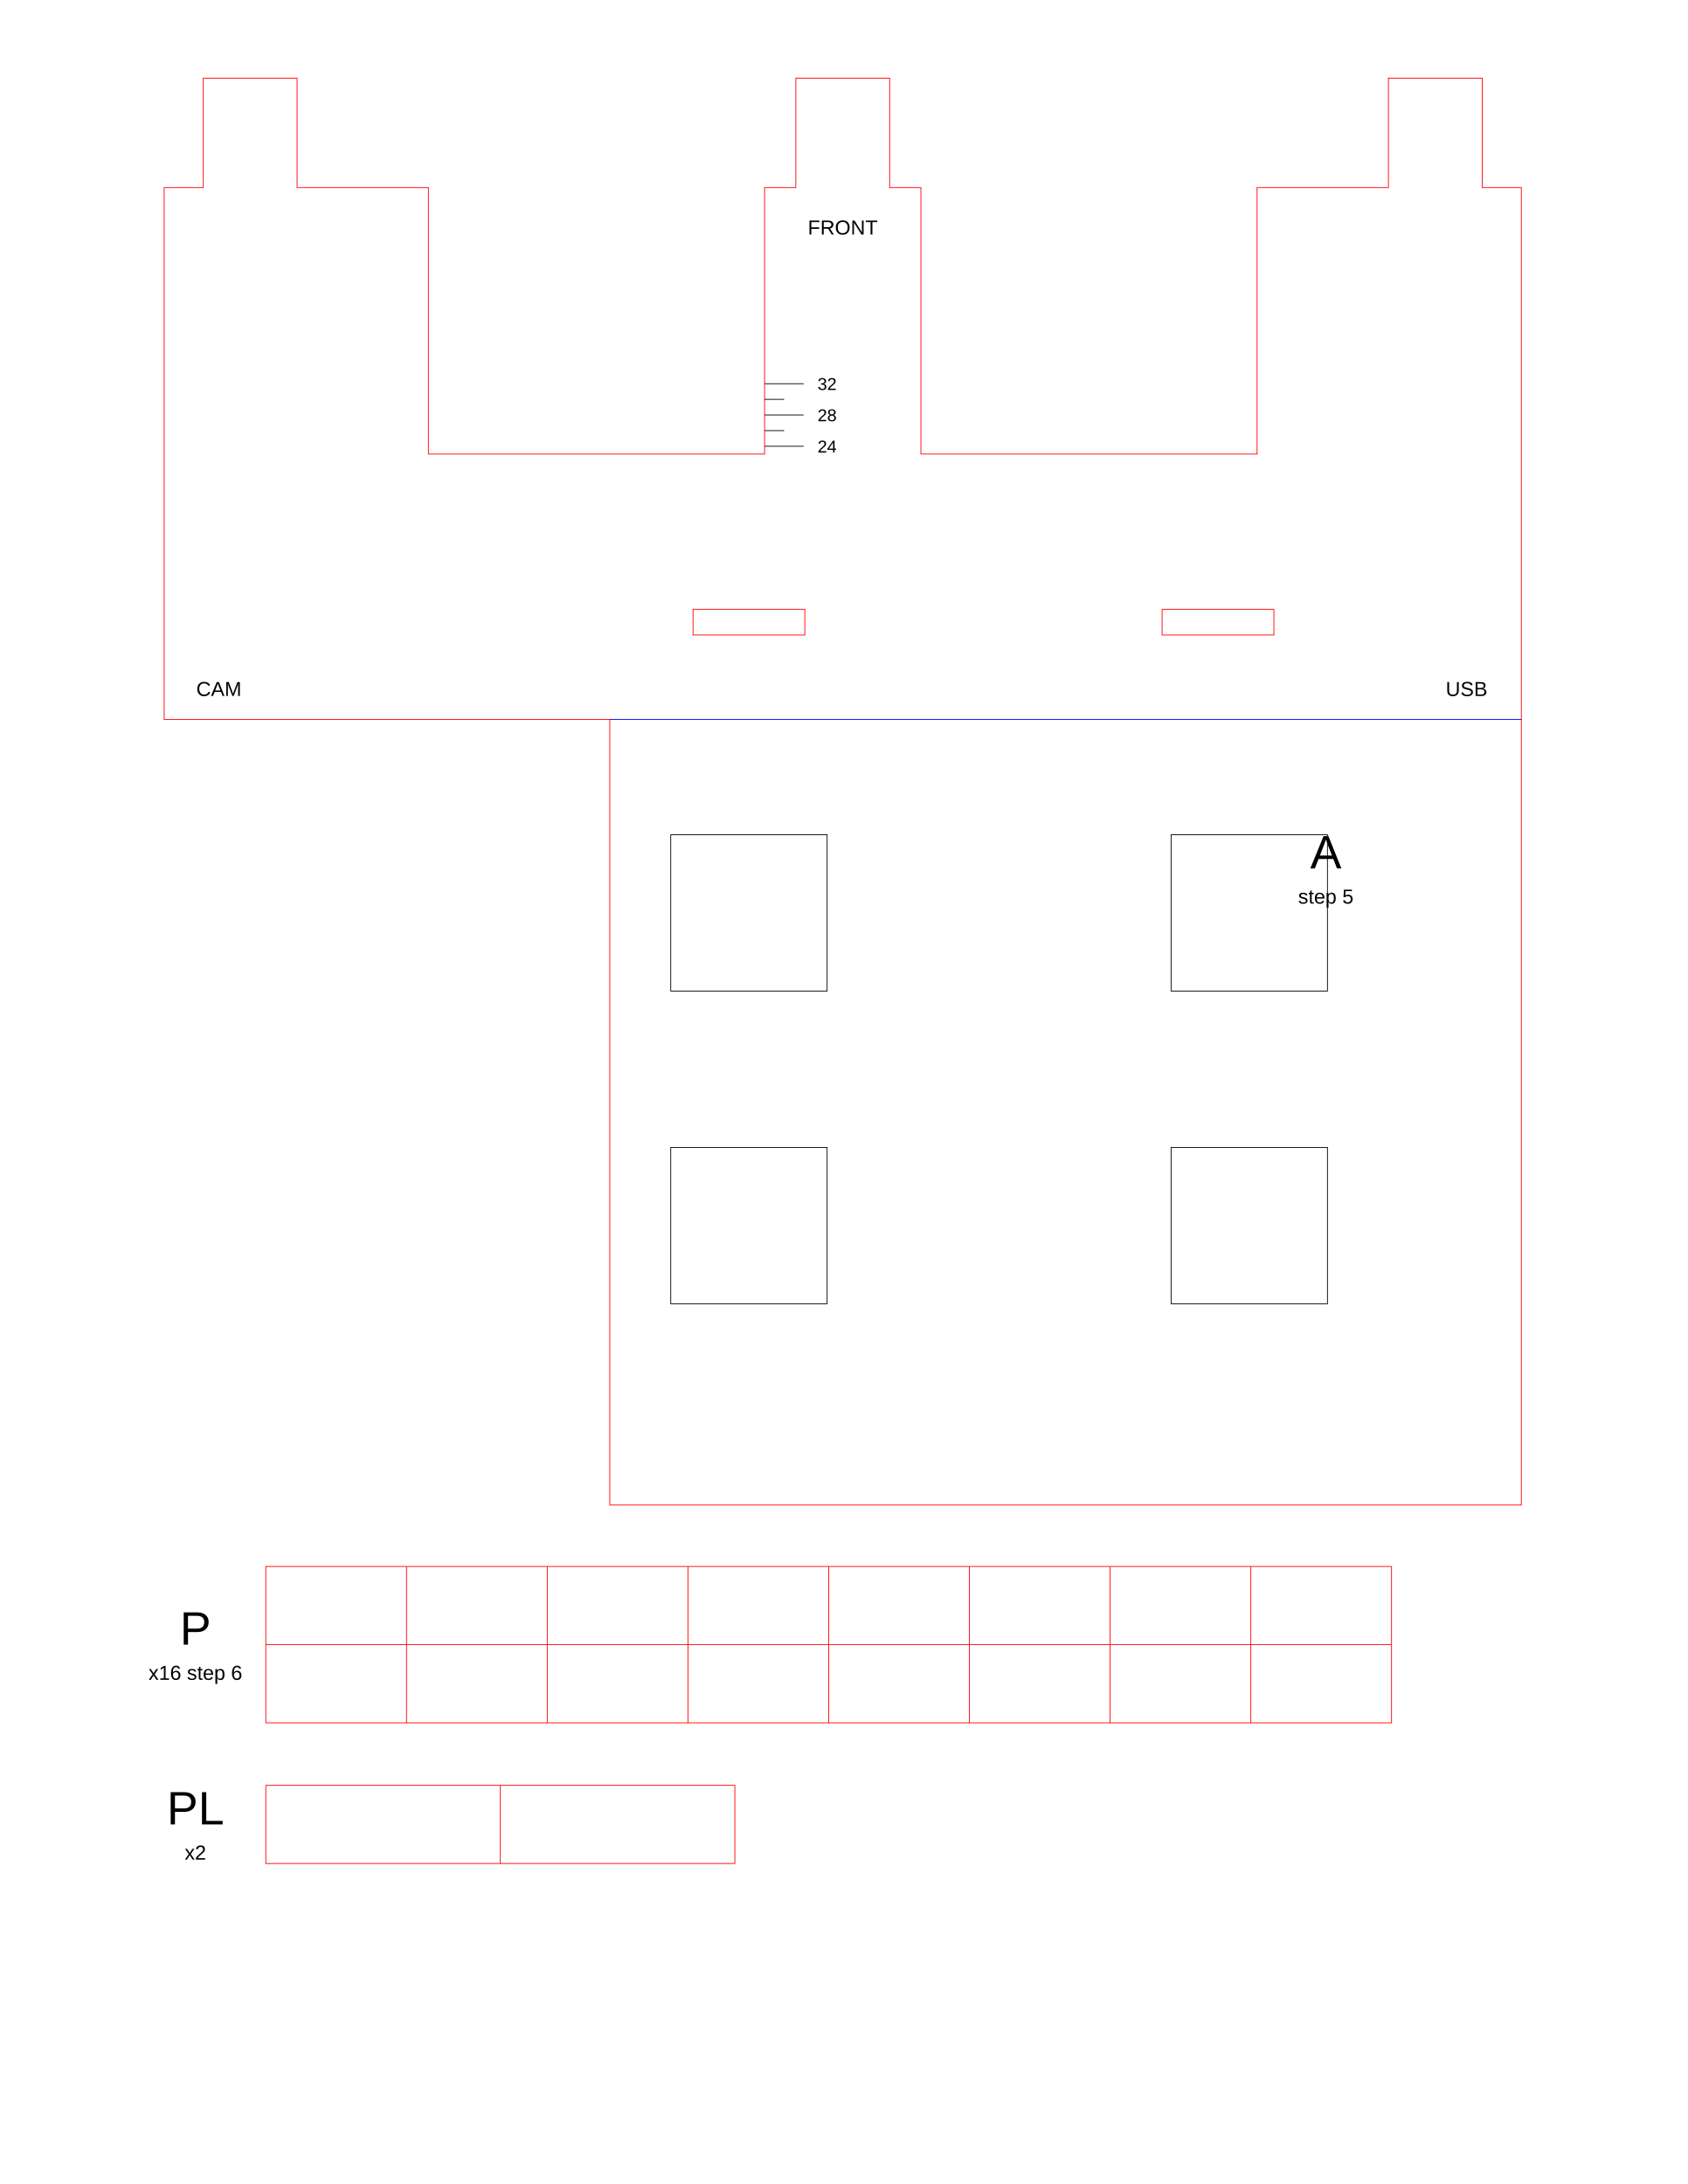
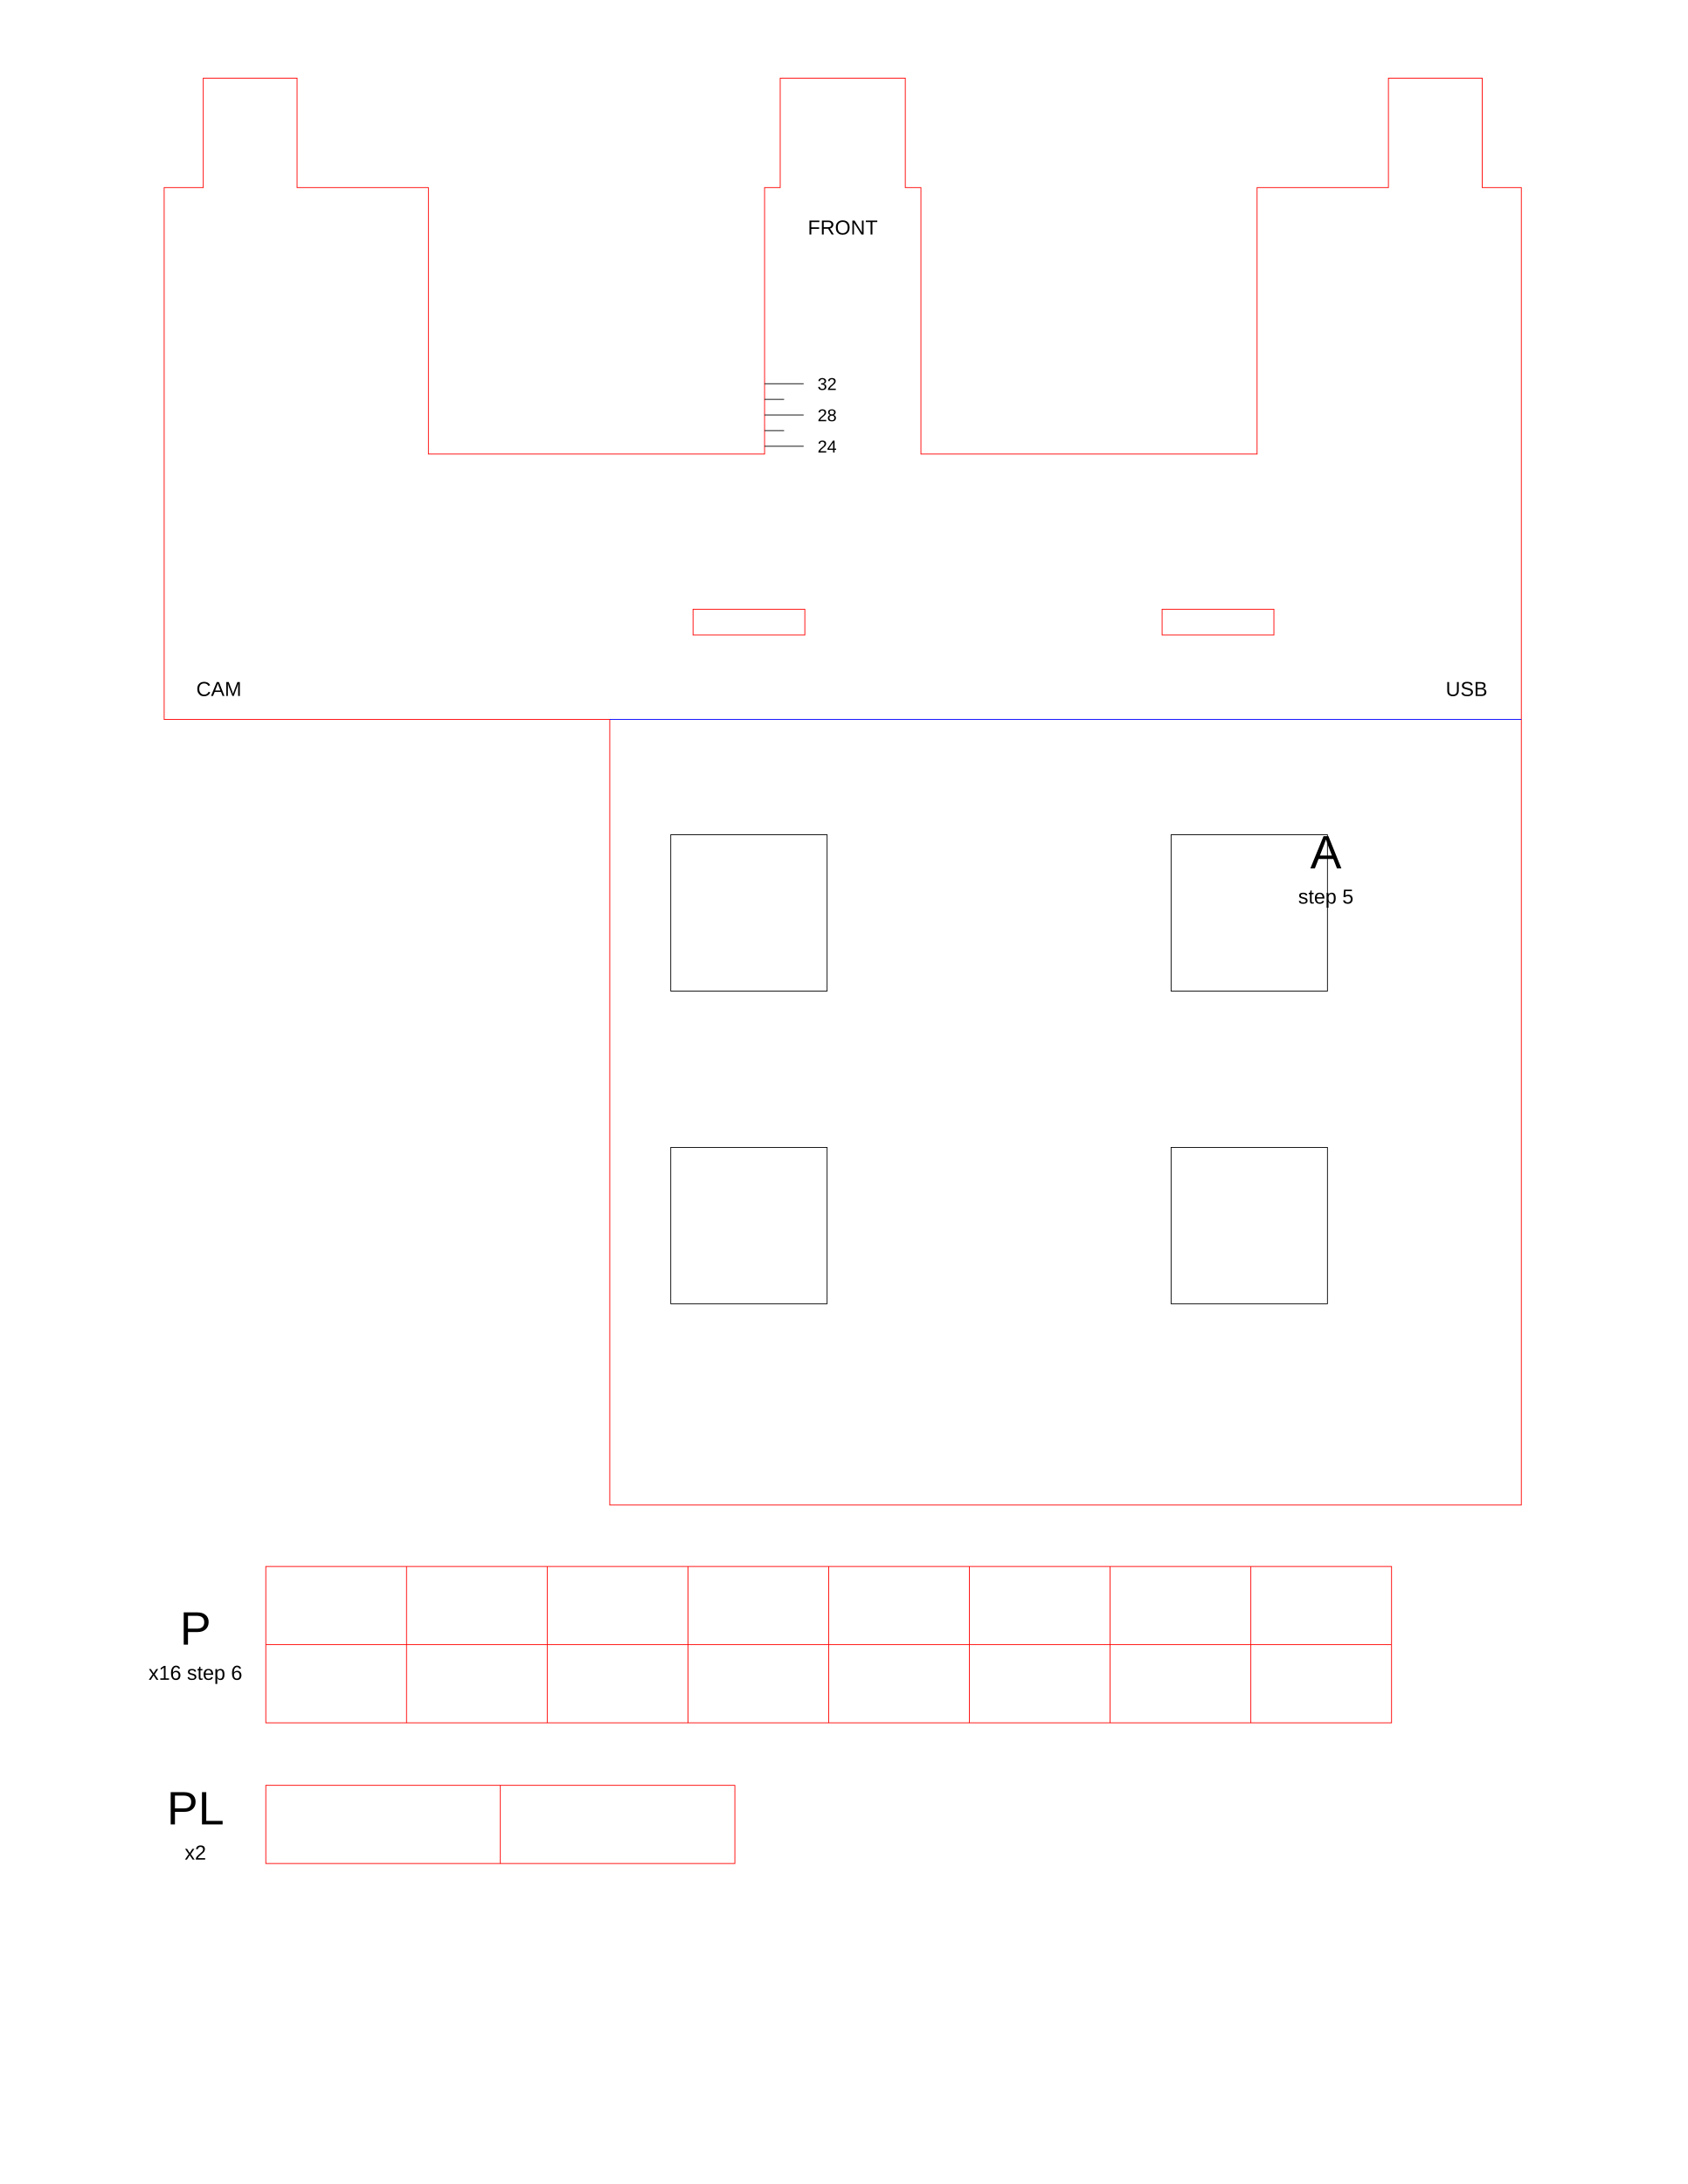
<svg xmlns="http://www.w3.org/2000/svg" width="215.9mm" height="279.4mm" viewBox="0 0 215.9 279.4">
-   <path fill="none" stroke="#ff0000" stroke-width="0.1" d="M26.000,24.000 L26.000,10.000 L38.000,10.000 L38.000,24.000 L54.800,24.000 L54.800,58.090 L97.800,58.090 L97.800,24.000 L101.800,24.000 L101.800,10.000 L113.800,10.000 L113.800,24.000 L117.800,24.000 L117.800,58.090 L160.800,58.090 L160.800,24.000 L177.600,24.000 L177.600,10.000 L189.600,10.000 L189.600,24.000 L194.600,24.000 L194.600,92.040 L194.600,192.540 L78.000,192.540 L78.000,92.040 L21.000,92.040 L21.000,24.000 L26.000,24.000 Z" />
+   <path fill="none" stroke="#ff0000" stroke-width="0.1" d="M26.000,24.000 L26.000,10.000 L38.000,10.000 L38.000,24.000 L54.800,24.000 L54.800,58.090 L97.800,58.090 L97.800,24.000 L99.800,24.000 L99.800,10.000 L115.800,10.000 L115.800,24.000 L117.800,24.000 L117.800,58.090 L160.800,58.090 L160.800,24.000 L177.600,24.000 L177.600,10.000 L189.600,10.000 L189.600,24.000 L194.600,24.000 L194.600,92.040 L194.600,192.540 L78.000,192.540 L78.000,92.040 L21.000,92.040 L21.000,24.000 L26.000,24.000 Z" />
  <path fill="none" stroke="#ff0000" stroke-width="0.1" d="M88.650,77.940 L88.650,81.240 L102.950,81.240 L102.950,77.940 L88.650,77.940 Z" />
  <path fill="none" stroke="#ff0000" stroke-width="0.1" d="M162.950,77.940 L148.650,77.940 L148.650,81.240 L162.950,81.240 L162.950,77.940 Z" />
  <path fill="none" stroke="#0000ff" stroke-width="0.1" d="M78.000,92.040 L194.600,92.040" />
  <path fill="none" stroke="#000000" stroke-width="0.1" d="M85.800,166.790 L105.800,166.790 L105.800,146.790 L85.800,146.790 L85.800,166.790 Z" />
  <path fill="none" stroke="#000000" stroke-width="0.1" d="M85.800,126.790 L105.800,126.790 L105.800,106.790 L85.800,106.790 L85.800,126.790 Z" />
  <path fill="none" stroke="#000000" stroke-width="0.1" d="M149.800,166.790 L169.800,166.790 L169.800,146.790 L149.800,146.790 L149.800,166.790 Z" />
  <path fill="none" stroke="#000000" stroke-width="0.1" d="M149.800,126.790 L169.800,126.790 L169.800,106.790 L149.800,106.790 L149.800,126.790 Z" />
  <path fill="none" stroke="#000000" stroke-width="0.1" d="M97.800,57.090 L102.800,57.090" />
  <path fill="none" stroke="#000000" stroke-width="0.1" d="M97.800,55.090 L100.300,55.090" />
  <path fill="none" stroke="#000000" stroke-width="0.1" d="M97.800,53.090 L102.800,53.090" />
  <path fill="none" stroke="#000000" stroke-width="0.1" d="M97.800,51.090 L100.300,51.090" />
  <path fill="none" stroke="#000000" stroke-width="0.1" d="M97.800,49.090 L102.800,49.090" />
  <path fill="none" stroke="#ff0000" stroke-width="0.1" d="M88.000,220.400 L70.000,220.400 L52.000,220.400 L34.000,220.400 L34.000,210.400 L34.000,200.400 L52.000,200.400 L70.000,200.400 L88.000,200.400 L106.000,200.400 L124.000,200.400 L142.000,200.400 L160.000,200.400 L178.000,200.400 L178.000,210.400 L178.000,220.400 L160.000,220.400 L142.000,220.400 L124.000,220.400 L106.000,220.400 L88.000,220.400 Z" />
  <path fill="none" stroke="#ff0000" stroke-width="0.1" d="M52.000,220.400 L52.000,200.400" />
  <path fill="none" stroke="#ff0000" stroke-width="0.1" d="M70.000,220.400 L70.000,200.400" />
  <path fill="none" stroke="#ff0000" stroke-width="0.1" d="M88.000,220.400 L88.000,200.400" />
  <path fill="none" stroke="#ff0000" stroke-width="0.1" d="M106.000,220.400 L106.000,200.400" />
  <path fill="none" stroke="#ff0000" stroke-width="0.1" d="M124.000,220.400 L124.000,200.400" />
  <path fill="none" stroke="#ff0000" stroke-width="0.1" d="M142.000,220.400 L142.000,200.400" />
  <path fill="none" stroke="#ff0000" stroke-width="0.1" d="M160.000,220.400 L160.000,200.400" />
  <path fill="none" stroke="#ff0000" stroke-width="0.1" d="M34.000,210.400 L178.000,210.400" />
  <path fill="none" stroke="#ff0000" stroke-width="0.1" d="M34.000,238.400 L34.000,228.400 L64.000,228.400 L94.000,228.400 L94.000,238.400 L64.000,238.400 L34.000,238.400 Z" />
  <path fill="none" stroke="#ff0000" stroke-width="0.1" d="M64.000,238.400 L64.000,228.400" />
  <text x="169.60" y="111.09" font-size="6" text-anchor="middle" fill="#000000" font-family="Arial, DejaVu Sans, sans-serif">A</text>
  <text x="169.60" y="115.59" font-size="2.6" text-anchor="middle" fill="#000000" font-family="Arial, DejaVu Sans, sans-serif">step 5</text>
  <text x="105.80" y="57.89" font-size="2.2" text-anchor="middle" fill="#000000" font-family="Arial, DejaVu Sans, sans-serif">24</text>
  <text x="105.80" y="53.89" font-size="2.2" text-anchor="middle" fill="#000000" font-family="Arial, DejaVu Sans, sans-serif">28</text>
  <text x="105.80" y="49.89" font-size="2.2" text-anchor="middle" fill="#000000" font-family="Arial, DejaVu Sans, sans-serif">32</text>
  <text x="107.80" y="30.00" font-size="2.6" text-anchor="middle" fill="#000000" font-family="Arial, DejaVu Sans, sans-serif">FRONT</text>
  <text x="28.00" y="89.04" font-size="2.6" text-anchor="middle" fill="#000000" font-family="Arial, DejaVu Sans, sans-serif">CAM</text>
  <text x="187.60" y="89.04" font-size="2.6" text-anchor="middle" fill="#000000" font-family="Arial, DejaVu Sans, sans-serif">USB</text>
  <text x="25.00" y="210.40" font-size="6" text-anchor="middle" fill="#000000" font-family="Arial, DejaVu Sans, sans-serif">P</text>
  <text x="25.00" y="214.90" font-size="2.6" text-anchor="middle" fill="#000000" font-family="Arial, DejaVu Sans, sans-serif">x16  step 6</text>
  <text x="25.00" y="233.40" font-size="6" text-anchor="middle" fill="#000000" font-family="Arial, DejaVu Sans, sans-serif">PL</text>
  <text x="25.00" y="237.90" font-size="2.6" text-anchor="middle" fill="#000000" font-family="Arial, DejaVu Sans, sans-serif">x2</text>
</svg>
